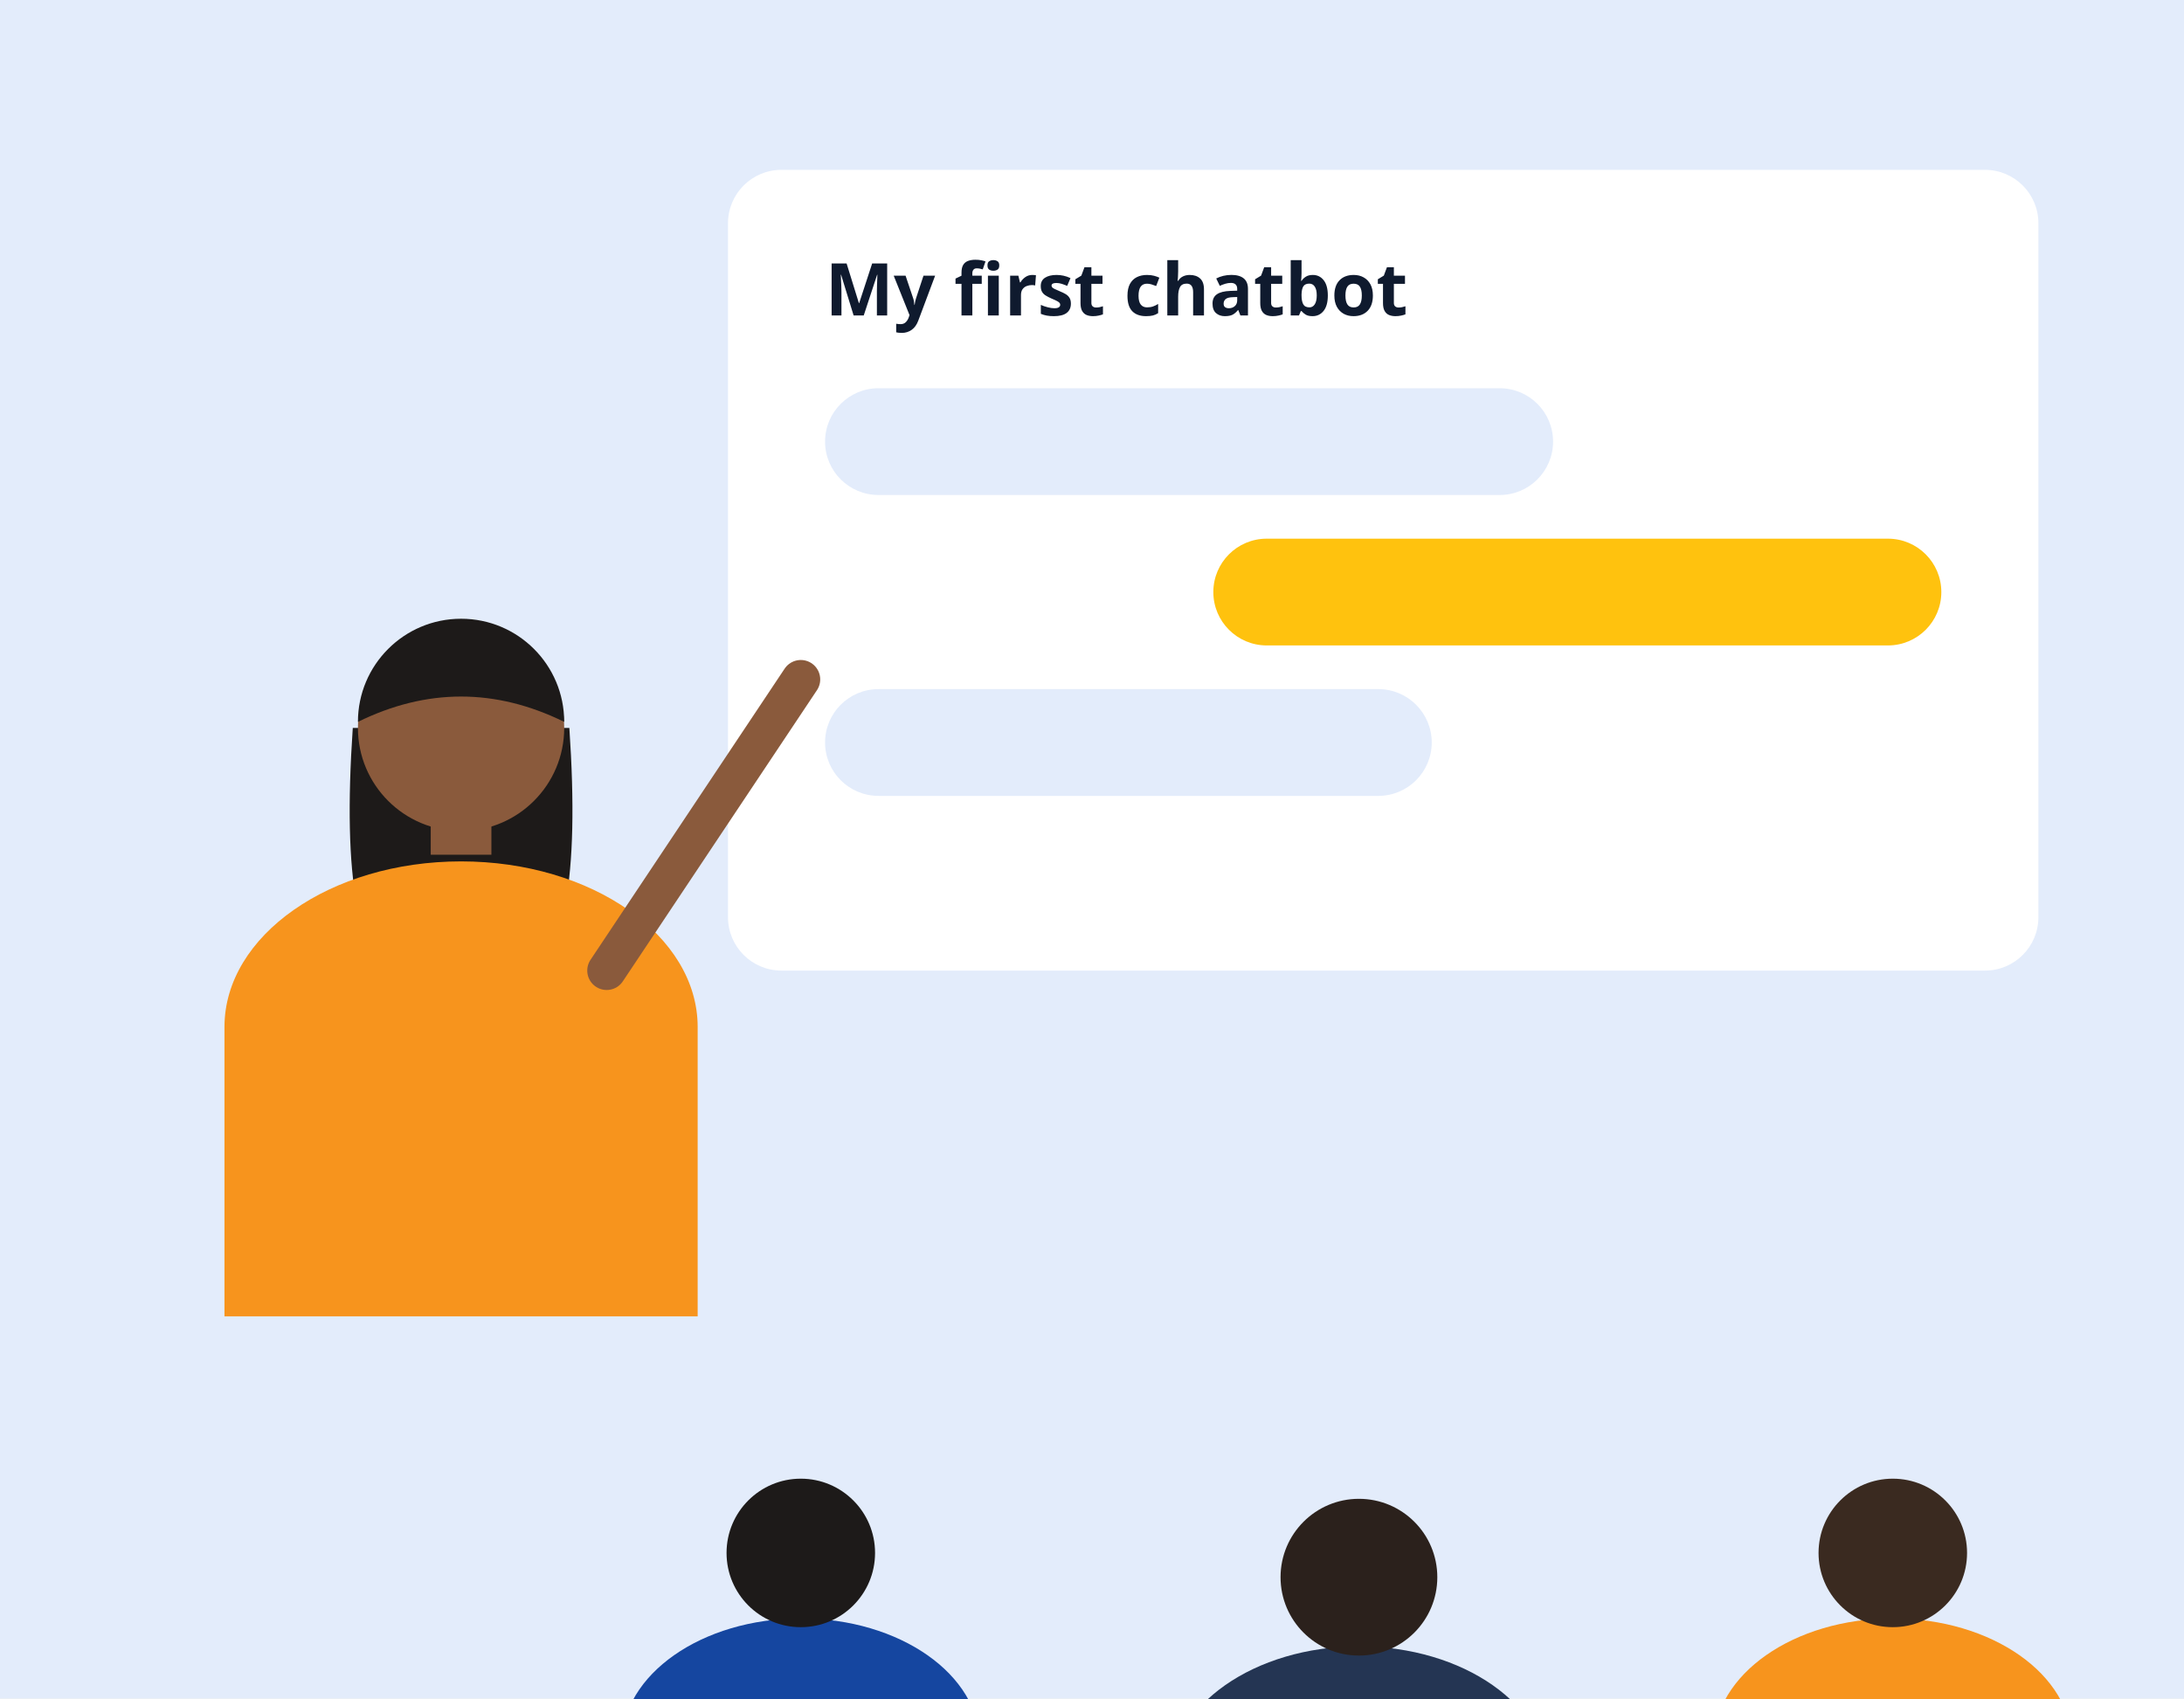
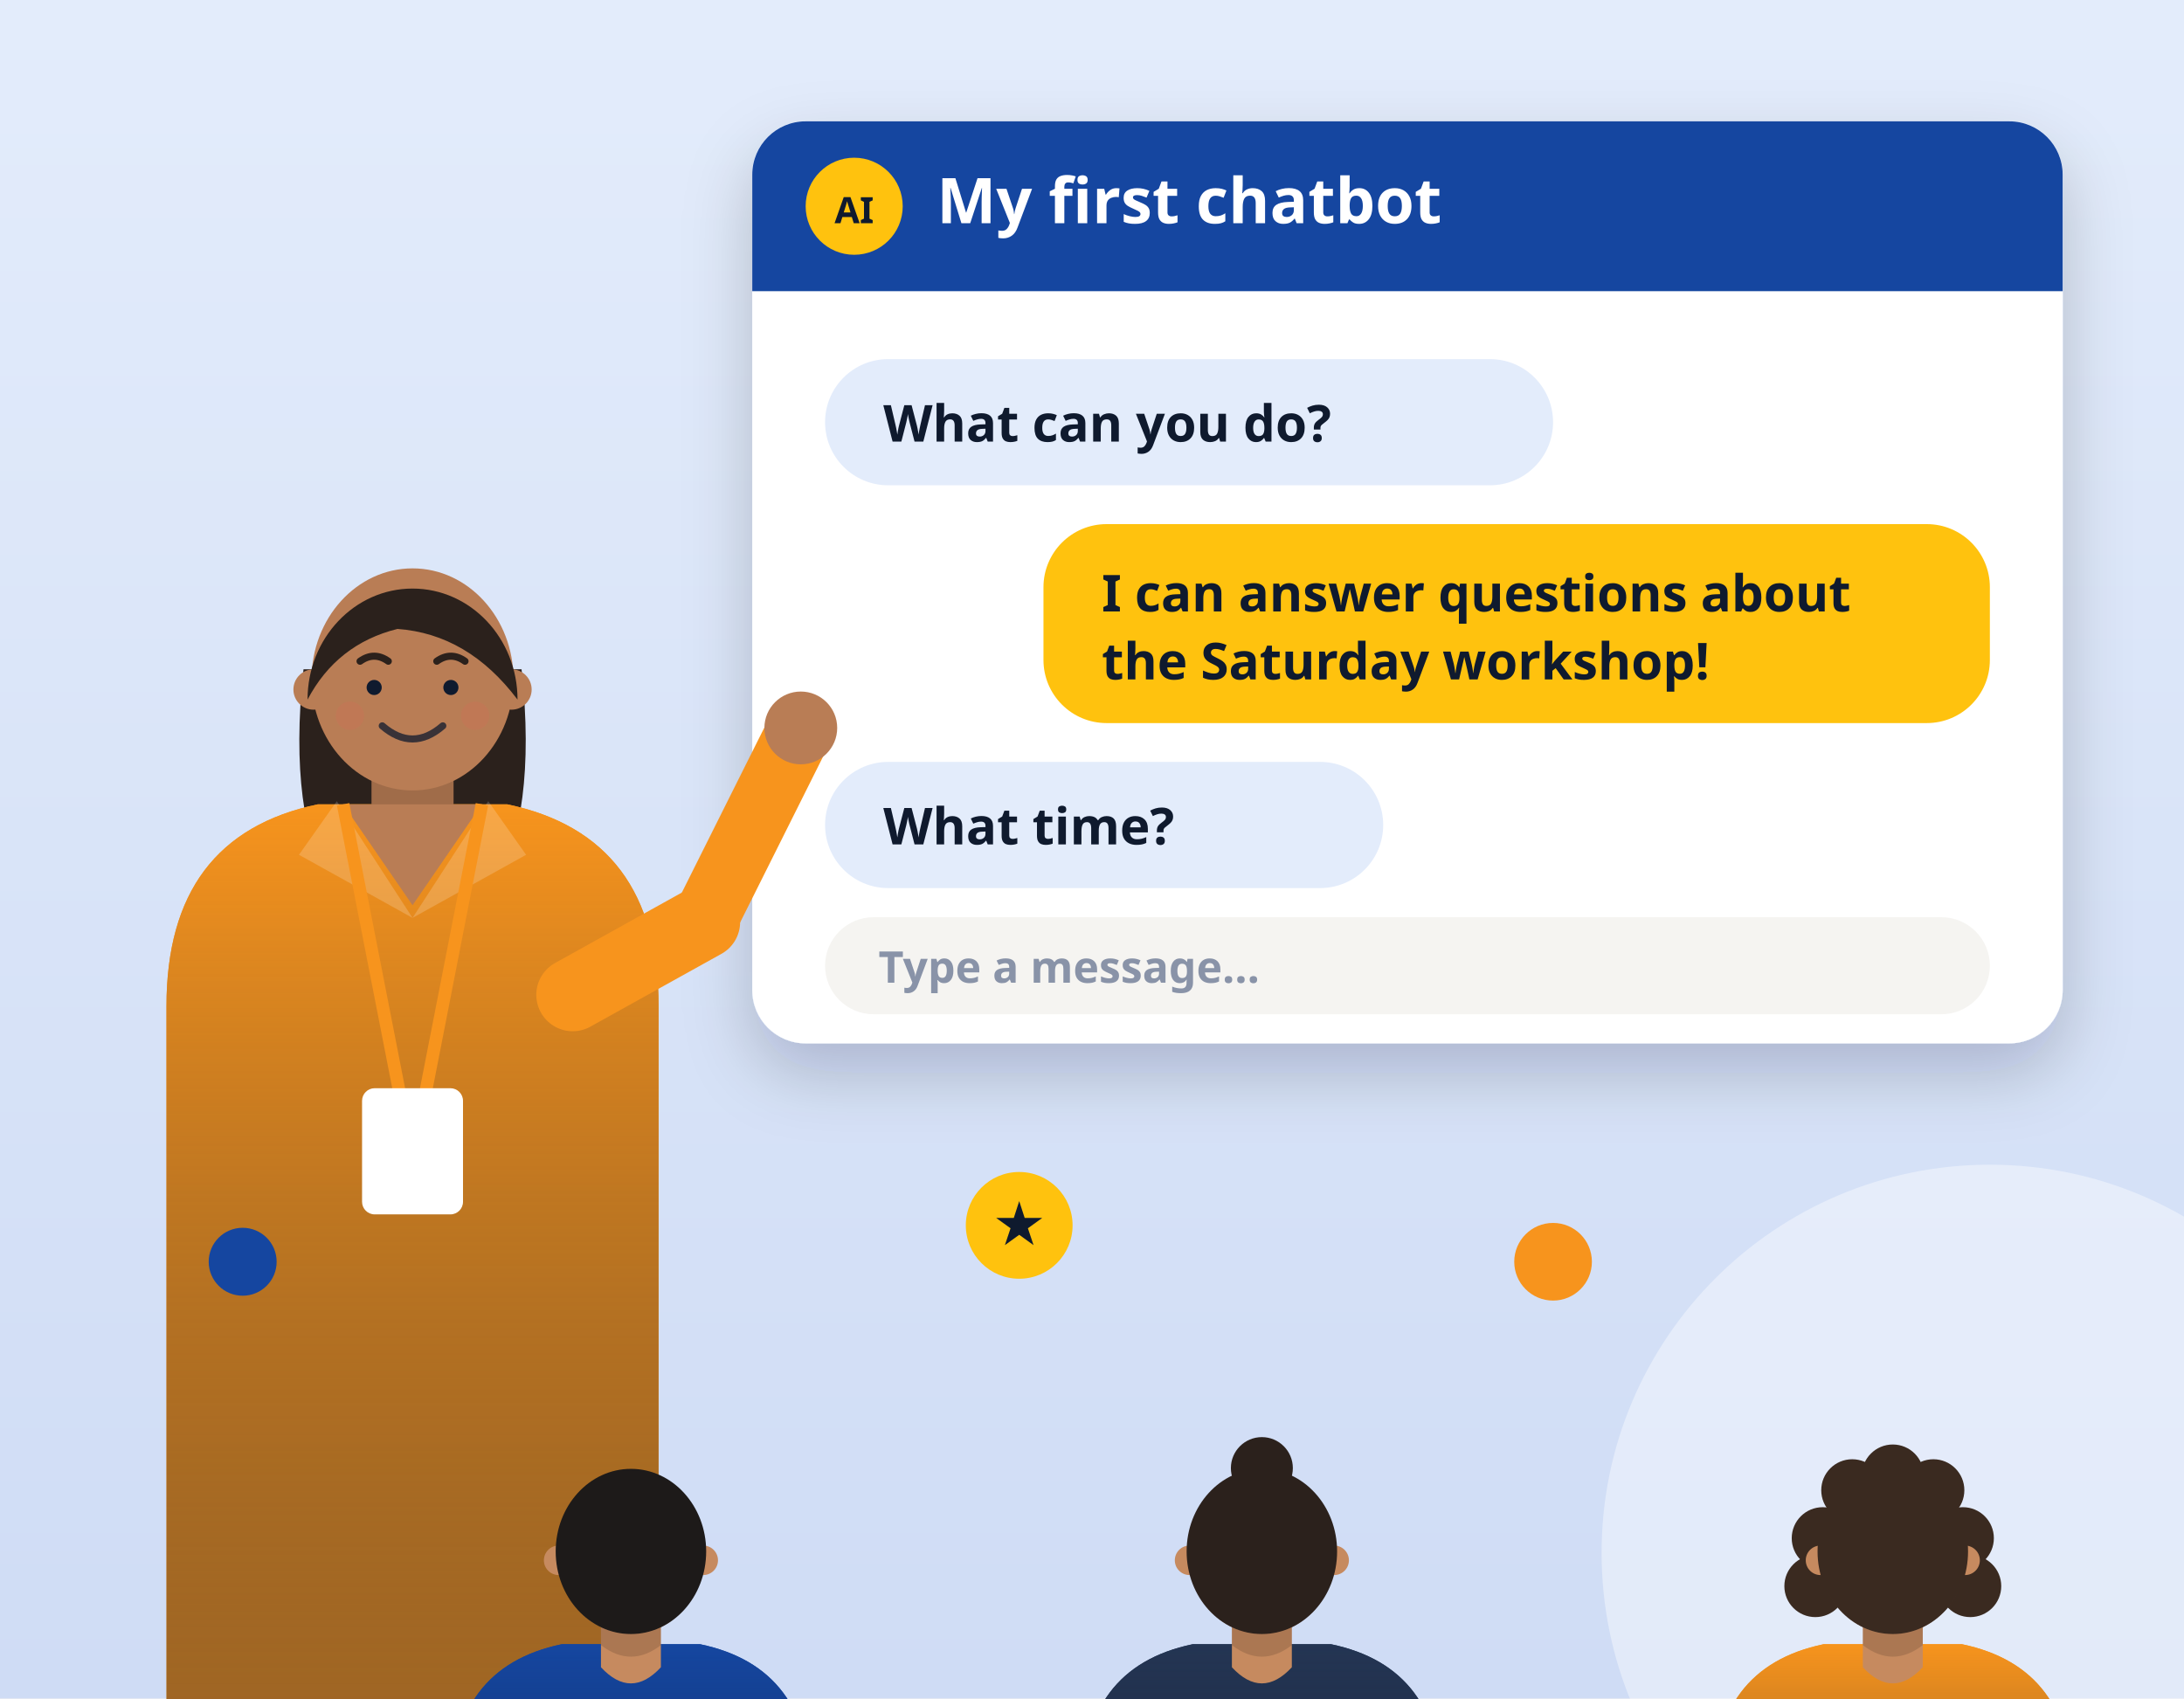
<svg xmlns="http://www.w3.org/2000/svg" viewBox="0 0 900 700" width="900" height="700">
-   <rect width="900" height="700" fill="#e3ecfb" />
-   <rect x="300" y="70" width="540" height="330" rx="22" fill="#ffffff" />
-   <text x="340" y="130" fill="#0f1a2e" font-size="30" font-weight="800" font-family="Archivo, 'Segoe UI', system-ui, sans-serif">My first chatbot</text>
-   <rect x="340" y="160" width="300" height="44" rx="22" fill="#e3ecfb" />
-   <rect x="500" y="222" width="300" height="44" rx="22" fill="#ffc20e" />
-   <rect x="340" y="284" width="250" height="44" rx="22" fill="#e3ecfb" />
-   <path d="M145.375,300 Q139,393.5 164.5,402 L215.5,402 Q241,393.5 234.625,300 Z" fill="#1d1a19" />
-   <path d="M92.5,542.5 V423.25 A97.5,68.25 0 0 1 287.5,423.25 V542.5 Z" fill="#f7941d" />
-   <rect x="177.5" y="329.75" width="25" height="22.5" fill="#8a5a3c" />
-   <circle cx="190" cy="300" r="42.5" fill="#8a5a3c" />
-   <path d="M147.5,297.5 A42.5,42.5 0 0 1 232.5,297.5 Q190,276.625 147.5,297.5 Z" fill="#1d1a19" />
-   <line x1="250" y1="400" x2="330" y2="280" stroke="#8a5a3c" stroke-width="16" stroke-linecap="round" />
-   <path d="M256.2,820 V718.66 A73.8,51.66 0 0 1 403.8,718.66 V820 Z" fill="#1546a0" />
-   <circle cx="330" cy="640" r="30.6" fill="#1d1a19" />
-   <path d="M482.1,840 V733.03 A77.9,54.53 0 0 1 637.9,733.03 V840 Z" fill="#243553" />
-   <circle cx="560" cy="650" r="32.3" fill="#2b211c" />
-   <path d="M706.2,820 V718.66 A73.8,51.66 0 0 1 853.8,718.66 V820 Z" fill="#f7941d" />
-   <circle cx="780" cy="640" r="30.6" fill="#3a2a20" />
+   <defs>
+     <filter id="sh" x="-15%" y="-15%" width="130%" height="140%">
+       <feDropShadow dx="0" dy="12" stdDeviation="14" flood-color="#0f1a2e" flood-opacity="0.2" />
+     </filter>
+     <filter id="sh2" x="-15%" y="-15%" width="130%" height="140%">
+       <feDropShadow dx="0" dy="5" stdDeviation="6" flood-color="#0f1a2e" flood-opacity="0.18" />
+     </filter>
+     <filter id="glow" x="-50%" y="-50%" width="200%" height="200%">
+       <feGaussianBlur stdDeviation="10" />
+     </filter>
+     <linearGradient id="g131" x1="0" y1="0" x2="0" y2="1">
+       <stop offset="0" stop-color="#e3ecfb" />
+       <stop offset="1" stop-color="#cfdcf5" />
+     </linearGradient>
+     <linearGradient id="g132" x1="0" y1="0" x2="0" y2="1">
+       <stop offset="0" stop-color="#f7941d" />
+       <stop offset="1" stop-color="#f7941d" />
+     </linearGradient>
+     <linearGradient id="g133" x1="0" y1="0" x2="0" y2="1">
+       <stop offset="0" stop-color="#f7941d" />
+       <stop offset="1" stop-color="#0f1a2e" stop-opacity="0.35" />
+     </linearGradient>
+     <linearGradient id="g134" x1="0" y1="0" x2="0" y2="1">
+       <stop offset="0" stop-color="#b97d55" />
+       <stop offset="1" stop-color="#b97d55" />
+     </linearGradient>
+     <linearGradient id="g135" x1="0" y1="0" x2="0" y2="1">
+       <stop offset="0" stop-color="#1546a0" />
+       <stop offset="1" stop-color="#1546a0" />
+     </linearGradient>
+     <linearGradient id="g136" x1="0" y1="0" x2="0" y2="1">
+       <stop offset="0" stop-color="#1546a0" />
+       <stop offset="1" stop-color="#0f1a2e" stop-opacity="0.35" />
+     </linearGradient>
+     <linearGradient id="g137" x1="0" y1="0" x2="0" y2="1">
+       <stop offset="0" stop-color="#c68a5f" />
+       <stop offset="1" stop-color="#c68a5f" />
+     </linearGradient>
+     <linearGradient id="g138" x1="0" y1="0" x2="0" y2="1">
+       <stop offset="0" stop-color="#243553" />
+       <stop offset="1" stop-color="#243553" />
+     </linearGradient>
+     <linearGradient id="g139" x1="0" y1="0" x2="0" y2="1">
+       <stop offset="0" stop-color="#243553" />
+       <stop offset="1" stop-color="#0f1a2e" stop-opacity="0.35" />
+     </linearGradient>
+     <linearGradient id="g140" x1="0" y1="0" x2="0" y2="1">
+       <stop offset="0" stop-color="#c68a5f" />
+       <stop offset="1" stop-color="#c68a5f" />
+     </linearGradient>
+     <linearGradient id="g141" x1="0" y1="0" x2="0" y2="1">
+       <stop offset="0" stop-color="#f7941d" />
+       <stop offset="1" stop-color="#f7941d" />
+     </linearGradient>
+     <linearGradient id="g142" x1="0" y1="0" x2="0" y2="1">
+       <stop offset="0" stop-color="#f7941d" />
+       <stop offset="1" stop-color="#0f1a2e" stop-opacity="0.35" />
+     </linearGradient>
+     <linearGradient id="g143" x1="0" y1="0" x2="0" y2="1">
+       <stop offset="0" stop-color="#c68a5f" />
+       <stop offset="1" stop-color="#c68a5f" />
+     </linearGradient>
+   </defs>
+   <rect width="900" height="700" fill="url(#g131)" />
+   <circle cx="820" cy="640" r="160" fill="rgba(255,255,255,0.4)" />
+   <g filter="url(#sh)">
+     <rect x="310" y="50" width="540" height="380" rx="22" fill="#ffffff" />
+   </g>
+   <path d="M310,72 a22,22 0 0 1 22,-22 h496 a22,22 0 0 1 22,22 V120 H310 Z" fill="#1546a0" />
+   <circle cx="352" cy="85" r="20" fill="#ffc20e" />
+   <text x="352" y="92" fill="#0f1a2e" font-size="15" font-weight="800" font-family="Archivo, 'Segoe UI', system-ui, -apple-system, sans-serif" text-anchor="middle">AI</text>
+   <text x="386" y="92" fill="#ffffff" font-size="26" font-weight="800" font-family="Archivo, 'Segoe UI', system-ui, -apple-system, sans-serif">My first chatbot</text>
+   <rect x="340" y="148" width="300" height="52" rx="26" fill="#e3ecfb" />
+   <text x="364" y="182" fill="#0f1a2e" font-size="21" font-weight="700" font-family="Archivo, 'Segoe UI', system-ui, -apple-system, sans-serif">What can you do?</text>
+   <rect x="430" y="216" width="390" height="82" rx="26" fill="#ffc20e" />
+   <text x="454" y="252" fill="#0f1a2e" font-size="21" font-weight="700" font-family="Archivo, 'Segoe UI', system-ui, -apple-system, sans-serif">I can answer questions about</text>
+   <text x="454" y="280" fill="#0f1a2e" font-size="21" font-weight="700" font-family="Archivo, 'Segoe UI', system-ui, -apple-system, sans-serif">the Saturday workshop!</text>
+   <rect x="340" y="314" width="230" height="52" rx="26" fill="#e3ecfb" />
+   <text x="364" y="348" fill="#0f1a2e" font-size="21" font-weight="700" font-family="Archivo, 'Segoe UI', system-ui, -apple-system, sans-serif">What time?</text>
+   <rect x="340" y="378" width="480" height="40" rx="20" fill="#f5f4f1" />
+   <text x="362" y="405" fill="#8993a8" font-size="18" font-weight="600" font-family="Archivo, 'Segoe UI', system-ui, -apple-system, sans-serif">Type a message…</text>
+   <path d="M125.072,275.84 C115.92,359.04 145.04,388.16 170,384 C194.96,388.16 224.08,359.04 214.928,275.84 Z" fill="#2b211c" />
+   <path d="M68.6,880.08 V414.68 Q68.6,344.48 131,331.48 L209,331.48 Q271.4,344.48 271.4,414.68 V880.08 Z" fill="url(#g132)" />
+   <path d="M68.6,880.08 V414.68 Q68.6,344.48 131,331.48 L209,331.48 Q271.4,344.48 271.4,414.68 V880.08 Z" fill="url(#g133)" />
+   <path d="M153.1,304.96 h33.8 v39.52 q-16.9,18.2 -33.8,0 Z" fill="#b97d55" />
+   <path d="M153.1,317.44 h33.8 v14.56 q-16.9,13 -33.8,0 Z" fill="rgba(0,0,0,0.14)" />
+   <circle cx="129.232" cy="284.16" r="8.32" fill="#b97d55" />
+   <circle cx="210.768" cy="284.16" r="8.32" fill="#b97d55" />
+   <ellipse cx="170" cy="280" rx="41.6" ry="45.76" fill="url(#g134)" />
+   <path d="M126.736,288.32 A43.264,45.76 0 0 1 213.264,288.32 Q192.88,261.28 163.76,259.2 Q138.8,265.44 126.736,288.32 Z" fill="#2b211c" />
+   <path d="M141.4,331.48 L170,373.08 L198.6,331.48 Z" fill="#b97d55" />
+   <path d="M138.8,330.18 L170,378.28 L123.2,352.28 Z M201.2,330.18 L170,378.28 L216.8,352.28 Z" fill="rgba(255,255,255,0.18)" />
+   <circle cx="154.192" cy="283.328" r="3.12" fill="#0f1a2e" />
+   <circle cx="185.808" cy="283.328" r="3.12" fill="#0f1a2e" />
+   <path d="M148.368,272.512 q5.824,-4.16 11.648,0 M179.984,272.512 q5.824,-4.16 11.648,0" fill="none" stroke="#2b211c" stroke-width="2.912" stroke-linecap="round" />
+   <path d="M157.52,299.136 q12.48,10.816 24.96,0" fill="none" stroke="#0f1a2e" stroke-width="2.912" stroke-linecap="round" opacity="0.75" />
+   <circle cx="144.208" cy="294.976" r="5.824" fill="rgba(220,100,90,0.22)" />
+   <circle cx="195.792" cy="294.976" r="5.824" fill="rgba(220,100,90,0.22)" />
+   <path d="M141.4,331.48 L164.8,451.08 M198.6,331.48 L175.2,451.08" stroke="#f7941d" stroke-width="5.2" fill="none" />
+   <rect x="149.2" y="448.48" width="41.6" height="52" rx="5.2" fill="#ffffff" />
+   <polyline points="236,410 290,380" fill="none" stroke="#f7941d" stroke-width="30" stroke-linecap="round" stroke-linejoin="round" />
+   <polyline points="290,380 330,300" fill="none" stroke="#f7941d" stroke-width="27" stroke-linecap="round" stroke-linejoin="round" />
+   <circle cx="330" cy="300" r="15" fill="#b97d55" />
+   <path d="M185.9,860.02 V738.42 Q185.9,687.12 231.5,677.62 L288.5,677.62 Q334.1,687.12 334.1,738.42 V860.02 Z" fill="url(#g135)" />
+   <path d="M185.9,860.02 V738.42 Q185.9,687.12 231.5,677.62 L288.5,677.62 Q334.1,687.12 334.1,738.42 V860.02 Z" fill="url(#g136)" />
+   <path d="M247.65,658.24 h24.7 v28.88 q-12.35,13.3 -24.7,0 Z" fill="#c68a5f" />
+   <path d="M247.65,667.36 h24.7 v10.64 q-12.35,9.5 -24.7,0 Z" fill="rgba(0,0,0,0.14)" />
+   <circle cx="230.208" cy="643.04" r="6.08" fill="#c68a5f" />
+   <circle cx="289.792" cy="643.04" r="6.08" fill="#c68a5f" />
+   <ellipse cx="260" cy="640" rx="30.4" ry="33.44" fill="url(#g137)" />
+   <ellipse cx="260" cy="639.392" rx="31.008" ry="34.048" fill="#1d1a19" />
+   <circle cx="520" cy="605.04" r="12.768" fill="#2b211c" />
+   <path d="M445.9,860.02 V738.42 Q445.9,687.12 491.5,677.62 L548.5,677.62 Q594.1,687.12 594.1,738.42 V860.02 Z" fill="url(#g138)" />
+   <path d="M445.9,860.02 V738.42 Q445.9,687.12 491.5,677.62 L548.5,677.62 Q594.1,687.12 594.1,738.42 V860.02 Z" fill="url(#g139)" />
+   <path d="M507.65,658.24 h24.7 v28.88 q-12.35,13.3 -24.7,0 Z" fill="#c68a5f" />
+   <path d="M507.65,667.36 h24.7 v10.64 q-12.35,9.5 -24.7,0 Z" fill="rgba(0,0,0,0.14)" />
+   <circle cx="490.208" cy="643.04" r="6.08" fill="#c68a5f" />
+   <circle cx="549.792" cy="643.04" r="6.08" fill="#c68a5f" />
+   <ellipse cx="520" cy="640" rx="30.4" ry="33.44" fill="url(#g140)" />
+   <ellipse cx="520" cy="639.392" rx="31.008" ry="34.048" fill="#2b211c" />
+   <circle cx="751.12" cy="633.92" r="12.768" fill="#3a2a20" />
+   <circle cx="748.08" cy="653.68" r="12.768" fill="#3a2a20" />
+   <circle cx="808.88" cy="633.92" r="12.768" fill="#3a2a20" />
+   <circle cx="811.92" cy="653.68" r="12.768" fill="#3a2a20" />
+   <circle cx="763.28" cy="614.16" r="12.768" fill="#3a2a20" />
+   <circle cx="796.72" cy="614.16" r="12.768" fill="#3a2a20" />
+   <circle cx="780" cy="608.08" r="12.768" fill="#3a2a20" />
+   <path d="M705.9,860.02 V738.42 Q705.9,687.12 751.5,677.62 L808.5,677.62 Q854.1,687.12 854.1,738.42 V860.02 Z" fill="url(#g141)" />
+   <path d="M705.9,860.02 V738.42 Q705.9,687.12 751.5,677.62 L808.5,677.62 Q854.1,687.12 854.1,738.42 V860.02 Z" fill="url(#g142)" />
+   <path d="M767.65,658.24 h24.7 v28.88 q-12.35,13.3 -24.7,0 Z" fill="#c68a5f" />
+   <path d="M767.65,667.36 h24.7 v10.64 q-12.35,9.5 -24.7,0 Z" fill="rgba(0,0,0,0.14)" />
+   <circle cx="750.208" cy="643.04" r="6.08" fill="#c68a5f" />
+   <circle cx="809.792" cy="643.04" r="6.08" fill="#c68a5f" />
+   <ellipse cx="780" cy="640" rx="30.4" ry="33.44" fill="url(#g143)" />
+   <ellipse cx="780" cy="639.392" rx="31.008" ry="34.048" fill="#3a2a20" />
+   <circle cx="420" cy="505" r="22" fill="#ffc20e" />
+   <text x="420" y="513" fill="#0f1a2e" font-size="22" font-weight="800" font-family="Archivo, 'Segoe UI', system-ui, -apple-system, sans-serif" text-anchor="middle">★</text>
+   <circle cx="640" cy="520" r="16" fill="#f7941d" />
+   <circle cx="100" cy="520" r="14" fill="#1546a0" />
</svg>
